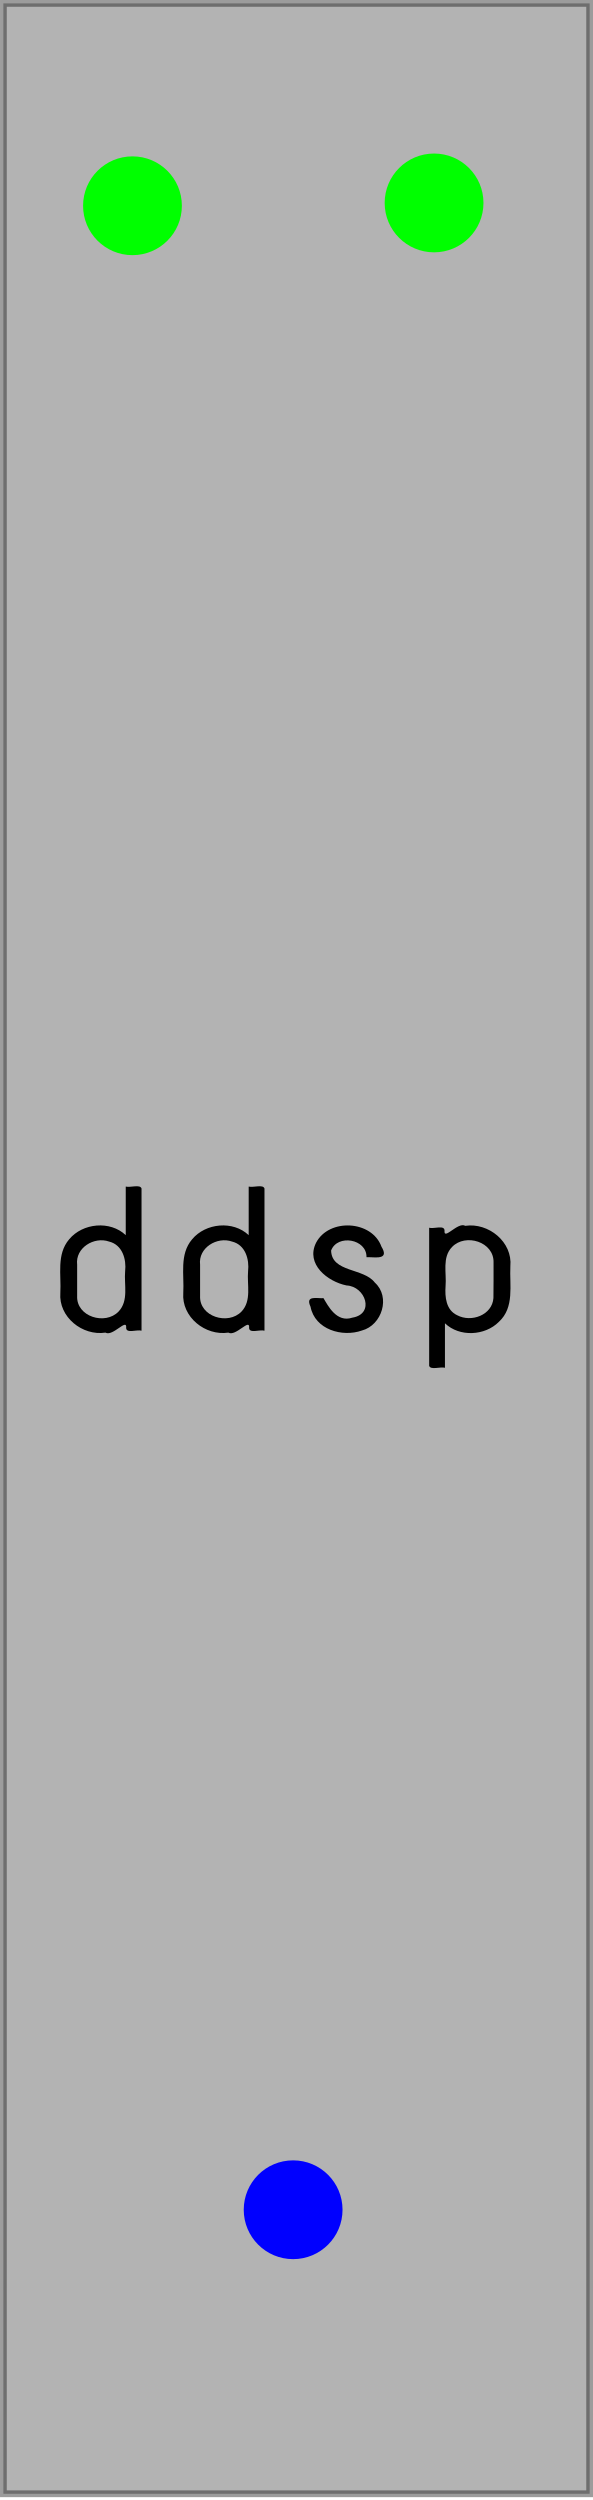
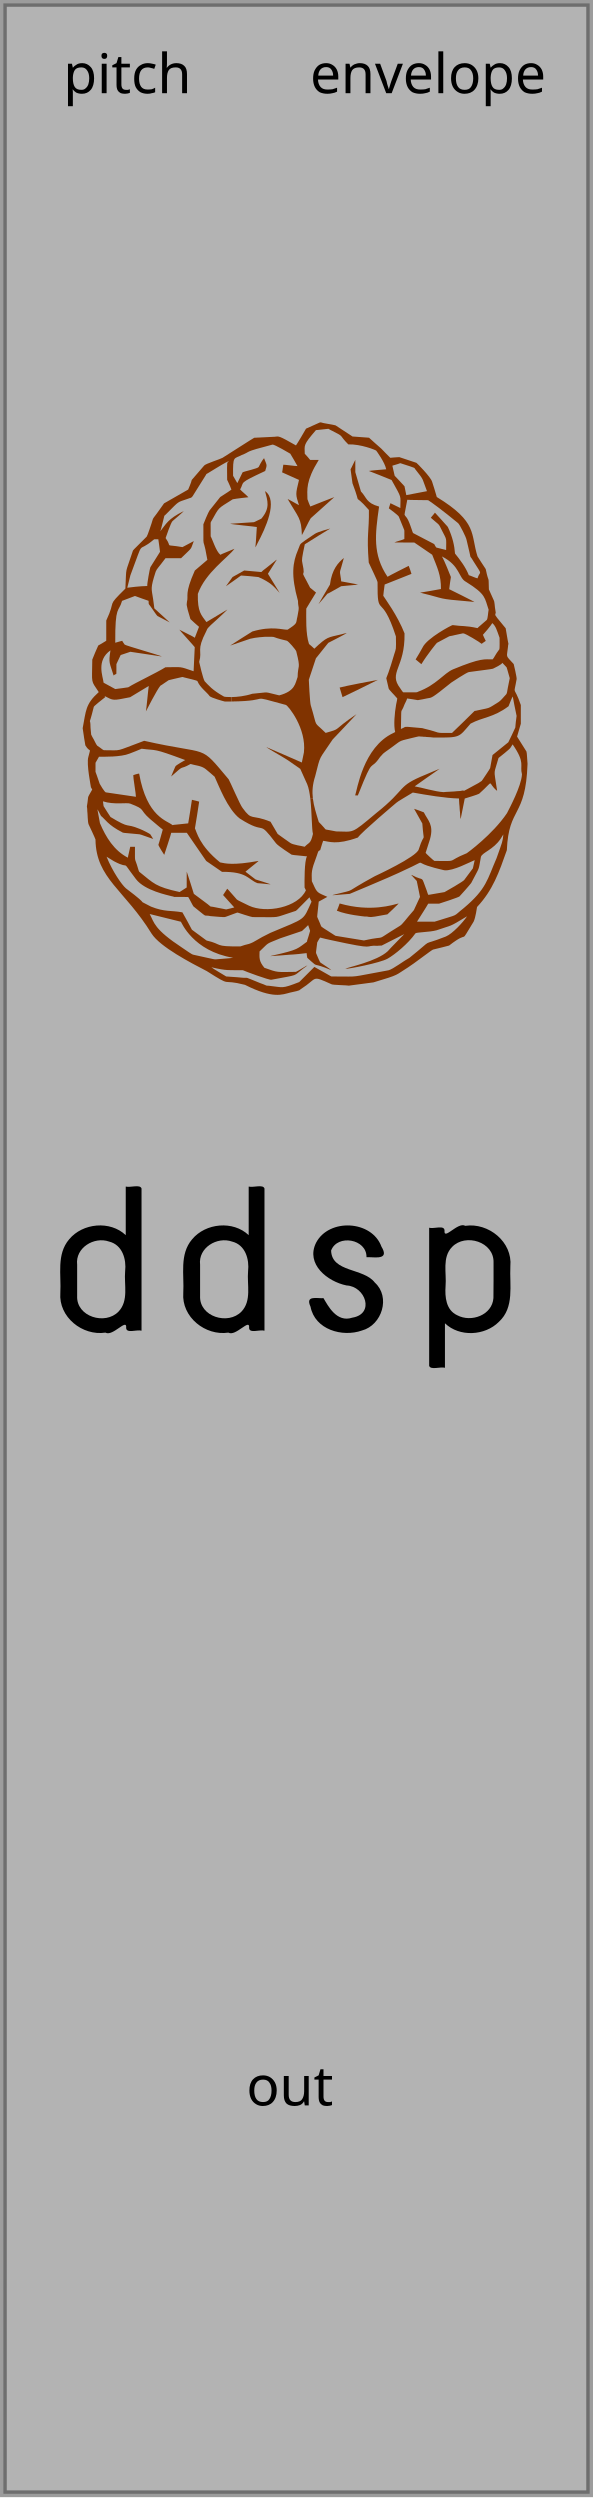
<svg xmlns="http://www.w3.org/2000/svg" width="30.48mm" height="128.5mm" viewBox="0 0 30.48 128.5" version="1.1" id="svg8">
  <defs id="defs2">
    <linearGradient id="b8b09e1c-faa9-4d01-91c8-df52100a3bde" x1="67.5" x2="67.5" y2="380" gradientUnits="userSpaceOnUse">
      <stop offset="0" stop-color="#ebebeb" id="stop2" />
      <stop offset="1" stop-color="#e1e1e1" id="stop4" />
    </linearGradient>
    <linearGradient id="b8b09e1c-faa9-4d01-91c8-df52100a3bde-3" x1="67.5" x2="67.5" y2="380" gradientUnits="userSpaceOnUse">
      <stop offset="0" stop-color="#ebebeb" id="stop2-2" />
      <stop offset="1" stop-color="#e1e1e1" id="stop4-1" />
    </linearGradient>
    <linearGradient id="b8b09e1c-faa9-4d01-91c8-df52100a3bde-5" x1="67.5" x2="67.5" y2="380" gradientUnits="userSpaceOnUse">
      <stop offset="0" stop-color="#ebebeb" id="stop2-3" />
      <stop offset="1" stop-color="#e1e1e1" id="stop4-16" />
    </linearGradient>
    <linearGradient id="b8b09e1c-faa9-4d01-91c8-df52100a3bde-6" x1="67.5" x2="67.5" y2="380" gradientUnits="userSpaceOnUse">
      <stop offset="0" stop-color="#ebebeb" id="stop2-4" />
      <stop offset="1" stop-color="#e1e1e1" id="stop4-7" />
    </linearGradient>
  </defs>
  <g id="layer2" transform="matrix(0.9958208,0,0,1.000006,-0.3290048,-0.5627446)" style="display:inline">
    <rect style="opacity:1;fill:#b3b3b3;stroke:#000000;stroke-width:0.348;stroke-opacity:0.39" id="rect174" width="30.26" height="128.005" x="0.505" y="0.737" />
    <g id="ba5d43d3-4b1f-4edf-a122-4eca169245ef" data-name="components" style="display:inline" transform="matrix(0.2645833,0,0,0.2645833,-2.578269,2.221235)">
      <g aria-label="ddsp" id="text2776" style="font-size:40px;line-height:1.25;font-family:DecimaMonoW01-Regular;-inkscape-font-specification:'DecimaMonoW01-Regular, Normal'">
        <path id="path70" d="m 38.603,252.242 c -0.91,-0.279 -2.996,0.618 -3,-0.568 0.203,-1.978 -2.627,1.78 -4.042,0.94 -4.475,0.683 -9.163,-3.019 -8.797,-7.711 0.204,-3.519 -0.79,-7.483 1.725,-10.419 2.638,-3.168 7.996,-3.679 11.035,-0.802 0,-3.147 0,-6.293 0,-9.44 0.91,0.243 2.799,-0.493 3.08,0.378 0,9.207 0,18.414 0,27.622 z m -12.56,-6.76 c -0.195,4.056 5.487,5.74 8.08,3.04 2.016,-2.109 1.053,-5.193 1.28,-7.809 0.278,-2.355 -0.534,-5.156 -3.13,-5.788 -2.908,-1.02 -6.622,1.201 -6.23,4.496 0,2.021 0,4.041 0,6.062 z" />
        <path id="path72" d="m 62.587,252.242 c -0.91,-0.279 -2.996,0.618 -3,-0.568 0.203,-1.978 -2.627,1.78 -4.042,0.94 -4.475,0.683 -9.163,-3.019 -8.797,-7.711 0.204,-3.519 -0.79,-7.483 1.725,-10.419 2.638,-3.168 7.996,-3.679 11.035,-0.802 0,-3.147 0,-6.293 0,-9.44 0.91,0.243 2.799,-0.493 3.08,0.378 0,9.207 0,18.414 0,27.622 z m -12.56,-6.76 c -0.195,4.056 5.487,5.74 8.08,3.04 2.016,-2.109 1.053,-5.193 1.28,-7.809 0.278,-2.355 -0.534,-5.156 -3.13,-5.788 -2.908,-1.02 -6.622,1.201 -6.23,4.496 0,2.021 0,4.041 0,6.062 z" />
        <path id="path74" d="m 82.491,237.962 c 0.074,-3.575 -5.692,-4.516 -6.902,-1.298 0.102,4.296 6.372,3.36 8.532,6.237 3.113,2.794 1.383,8.265 -2.51,9.3 -3.841,1.362 -9.188,-0.173 -10.04,-4.62 -1.06,-2.269 1.218,-1.572 2.528,-1.66 0.883,1.476 2.566,4.815 5.627,3.787 4.447,-0.728 2.549,-6.091 -1.135,-6.257 -3.7,-0.753 -8.008,-4.14 -5.94,-8.29 2.502,-4.797 10.886,-4.403 12.76,0.76 1.483,2.424 -0.806,2.106 -2.438,2.04 -0.161,0 -0.322,0 -0.482,0 z" />
        <path id="path76" d="m 94.716,232.242 c 0.91,0.279 2.996,-0.618 3,0.568 -0.203,1.978 2.627,-1.78 4.042,-0.94 4.515,-0.67 9.259,3.124 8.797,7.86 -0.179,3.679 0.84,7.984 -2.24,10.792 -2.716,2.728 -7.697,2.989 -10.52,0.28 0,2.88 0,5.76 0,8.64 -0.91,-0.243 -2.799,0.493 -3.08,-0.378 0,-8.941 0,-17.881 0,-26.822 z m 12.56,6.76 c 0.125,-4.03 -5.464,-5.735 -8.08,-3.04 -2.006,2.041 -1.058,5.065 -1.28,7.62 -0.148,2.121 0.081,4.661 2.292,5.667 2.7,1.432 6.814,-0.017 7.045,-3.355 0.051,-2.296 0.009,-4.595 0.022,-6.892 z" />
      </g>
    </g>
+     <text xml:space="preserve" style="font-size:2.828px;line-height:1.25;font-family:DecimaMonoW01-Regular;-inkscape-font-specification:'DecimaMonoW01-Regular, Normal';stroke-width:0.265" x="16.299" y="5.364" id="text102" transform="scale(1.002099,0.9979054)">
+       <tspan id="tspan100" x="16.299" y="5.364" style="font-size:2.828px;stroke-width:0.265">envelope</tspan>
+     </text>
+     <text xml:space="preserve" style="font-style:normal;font-variant:normal;font-weight:normal;font-stretch:normal;font-size:2.828px;line-height:1.25;font-family:DecimaMonoW01-Regular;-inkscape-font-specification:'DecimaMonoW01-Regular, Normal';font-variant-ligatures:normal;font-variant-caps:normal;font-variant-numeric:normal;font-variant-east-asian:normal;display:inline;stroke-width:0.265" x="3.596" y="5.364" id="text102-4" transform="scale(1.002099,0.9979054)">
+       <tspan id="tspan140" x="3.596" y="5.364">pitch</tspan>
+     </text>
+     <text xml:space="preserve" style="font-style:normal;font-variant:normal;font-weight:normal;font-stretch:normal;font-size:2.828px;line-height:1.25;font-family:DecimaMonoW01-Regular;-inkscape-font-specification:'DecimaMonoW01-Regular, Normal';font-variant-ligatures:normal;font-variant-caps:normal;font-variant-numeric:normal;font-variant-east-asian:normal;display:inline;stroke-width:0.265" x="13.021" y="109.009" id="text102-2" transform="scale(1.002099,0.9979054)">
+       <tspan id="tspan206" x="13.021" y="109.009">out</tspan>
+     </text>
+     <g id="XMLID_1_" transform="matrix(0.01847649,0,0,0.01839916,3.439927,20.78962)" style="fill:#803300">
+       <path d="m 969.478,296.833 c 0,0.01 0,0.03 -0.01,0.04 -0.15,-0.02 0.01,-0.04 0.01,-0.04 z" id="path268" style="fill:#803300" />
+       <path d="m 887.138,799.953 c -5.58,3.2 -95.63,47.27 -98.52,48.27 l -8.1,-26.79 c 13.08,-3.84 100.47,-20.65 106.62,-21.48 z" id="path270" style="fill:#803300" />
+       <path d="m 780.568,1424.613 c 87.23,24.81 148.16,3.89 164.84,-0.07 -0.35,1.25 -30.44,29.56 -31.39,30.43 -11.52,1.82 -22.94,4.25 -34.44,6.19 -20.22,3.5 -16.26,-0.9 -29.58,-0.18 -1,-0.22 -48.14,-4.36 -77.19,-16.08 3.18,-6.52 5.06,-13.57 7.76,-20.29 z" id="path272" style="fill:#803300" />
+       <path d="m 784.798,538.293 c -36.07,19.64 -29.68,17.46 -38.47,20.99 -1.59,2.38 -24.33,28.58 -24.8,28.96 1.48,-3.47 17.29,-29.18 31.95,-54.49 5.35,-42.38 22.69,-61.04 38.8,-74.34 -11.97,46.79 -12.57,29.93 -8.27,57.55 0.19,2.6 0.83,5.16 0.73,7.79 5.03,1.27 42.3,7.26 47.28,9.14 -3.95,0 -43.34,4.39 -47.22,4.4 z" id="path274" style="fill:#803300" />
+       <path d="m 663.148,791.873 c 0.56,-35.63 9.42,-19.58 -3.79,-71.55 -1.25,-4.52 -21.88,-28.65 -26.45,-29.77 -53.36,-12.42 -20.88,-10.71 -61.19,-10.92 0,0 -24.74,1.28 -41.07,5.46 -3.35,0.88 -56.04,19.13 -56.04,19.13 0.75,-1.01 60.92,-38.77 61.99,-39.43 56.05,-16.58 85.34,-3.94 98.66,-5.1 29.88,-19.62 22.14,-16.88 27.51,-37.3 6.6,-32.28 1.56,-21.31 1.43,-42.88 -20.23,-72.43 -14.88,-107.64 0.15,-142.89 6.94,-15.35 0.98,-13.32 20.44,-26.77 5.96,-4.12 14.31,-9.69 26.13,-17.65 9.23,-6.22 42.46,-14.98 43.48,-15.11 -2.83,1.55 -56.98,34.55 -71.24,44.12 -8.06,38.1 -8.88,44.06 -6.8,51.94 12.55,56.34 -13.93,1.19 21.67,69.33 1.4,1.44 15.71,12.95 16.51,13.5 -7.25,12.22 -27.31,44.11 -27.27,44.87 0.05,21.72 -2.06,70.27 7.66,98.88 1.29,1.17 12.83,10.55 14.86,13.15 36.85,-34.6 36.82,-30.85 75.13,-40.08 5.16,-1.13 10.17,-3.26 15.5,-3.42 -1.53,1.03 -41.71,22.65 -51.67,27.19 -0.24,0.41 -34.33,42.61 -34.5,43.12 0,0 -1.56,5.44 -19.82,59.97 -0.17,0.41 3.01,63.47 5.28,70.87 20.84,68.6 4.73,41.01 41.74,77.58 47.34,-13.77 13.42,-2.82 86.24,-52.42 -0.82,1.51 -65.76,69.67 -66.63,70.67 -40.52,61.16 -32.67,39.56 -48.97,103.04 -7.48,23.06 -8.68,42.84 -6.31,62.35 l -7.13,0.64 c -1.85,-16.25 -4.57,-31.01 -8.83,-41.08 -1.73,-4.21 -19.3,-42.75 -19.3,-42.76 -0.16,-0.08 -32.97,-23.02 -33.12,-23.12 -17.88,-11.93 -59.31,-34.6 -61.64,-37.69 2.5,0.77 96.83,42.03 99.14,43.05 l 5.82,-28.08 c 7.71,-67.53 -44.57,-131.44 -50.49,-132.81 -114.88,-31.13 -29.46,-11.13 -151.72,-9.55 l -0.14,-12.33 c 15.34,-0.24 37.01,-2.35 58.18,-9.29 53.71,-4.63 26.95,-6.46 75.2,4.51 44.81,-11.95 44.71,-33.62 51.4,-51.37 z" id="path276" style="fill:#803300" />
+       <path d="m 572.148,272.573 c 37.76,26.53 0.62,104.93 -21,145.59 -1.67,3.98 -3.53,7.89 -5.66,11.63 -0.57,-5.46 1.09,-10.78 1.1,-16.21 0.17,-0.59 2.6,-36.57 2.58,-40.63 -5.93,-1.42 -70.93,-7.29 -74.57,-9.16 0,0 7.18,-0.74 66.54,-4.34 7,-2.9 13.66,-6.81 20.64,-9.87 25.42,-30.17 17.4,-49.22 10.37,-77.01 z" id="path278" style="fill:#803300" />
+       <path d="m 504.998,508.443 c -6.64,5.08 -39.12,27.98 -42.09,29.94 3.75,-6.04 16,-21.5 18.44,-25.69 0,0 24.67,-13.65 32.61,-18.29 0.52,-0.06 38.11,3.31 39.11,3.53 14.7,0.96 4,2.55 19.97,-8.64 32.95,-25.99 28.65,-23.58 31.88,-25.11 -0.53,0.84 -24.16,38.48 -24.76,39.27 0.9,1.18 32,52.19 32,52.19 0.08,0.22 0.23,0.68 0.31,0.91 -17.33,-19.64 -25.41,-28.84 -58.69,-43.79 -2.19,-0.63 -46.4,-4.67 -48.78,-4.32 z" id="path280" style="fill:#803300" />
+       <path d="m 1141.308,778.183 c -6.71,1.35 -47.84,28.46 -48.84,29.29 -57.51,46.34 -54.11,41.75 -67.22,44.12 -1,0.21 -25.09,5.26 -26.32,5.01 -1,-0.19 -28.24,-4.86 -29.94,-4.71 -1.27,5.81 -4.81,10.71 -7.04,16.14 -12.27,33.65 -8.34,-3.72 -10.21,69.11 17.15,-7.4 6.34,-5.25 18.18,-6.03 60.64,5.52 33.62,2.35 48.47,5.58 48.46,11.34 23.01,12.16 76.04,11.5 1.61,-1.63 62.1,-59.76 62.96,-61.41 3.2,-0.05 6.21,-1.34 9.35,-1.83 35.79,-7.97 25.47,-2.83 57.43,-22.84 4.84,-2.52 16.04,-15.46 16.74,-16.46 10.05,-10.18 4.48,-3.35 14.82,-50.46 -5.85,-21.59 -8.78,-30.32 -8.78,-30.32 -0.15,-0.18 -11.14,-11.82 -11.88,-12.56 -1.38,4.53 -21.98,14.47 -25.06,15.87 -2.55,1.07 0.38,1.14 -68.7,10 z m -95.43,697.26 c 73.78,-23.56 47,-10.86 81.69,-38.2 63.64,-53.55 65.26,-79.42 91.38,-139.32 16.35,-46.46 17.16,-45.74 18.89,-66.29 -2.37,4.05 -4.96,7.95 -7.38,11.97 -20.84,31.26 -52.44,38.8 -55.35,51.18 -7.75,41.86 -1.24,22.6 -27,72.55 -4.3,6.04 -31.94,36.97 -32.94,37.68 -1.52,2.04 -55.16,19.94 -56.95,20.13 -10.11,0.06 -20.22,-0.05 -30.33,0.05 -1.64,4.14 -30.79,49.28 -31.27,50.28 16.42,-0.02 32.84,0.03 49.26,-0.03 z m -95.78,-1280.85 c -2.08,0.42 -4,1.34 -5.96,2.07 -5.46,1.67 -10.95,3.21 -16.37,4.95 1.57,7.78 6.34,27.5 6.45,28.11 0.88,1 25.3,26.52 27.47,29.33 1.76,8.24 3.32,16.54 5.05,24.79 0.22,-0.05 57.58,-10.98 57.74,-11.07 -14.19,-35.73 -6,-28.19 -32.57,-61.1 -4.7,-5.04 7.62,-1.15 -41.81,-17.08 z m 19.37,102.28 c -2.79,16.65 -7.76,38.7 -7.62,41.62 3.18,7.17 7.29,4.54 16.95,32.42 2.91,7.25 5.24,16.41 6.82,18.84 0,0.01 59.1,30.85 59.1,30.85 1.91,2.62 4.41,10.3 7.55,10.13 6.45,1.39 25.72,6.42 25.72,6.42 0.36,-37.04 2.35,-26.41 -11.92,-55.02 -10.35,-21.69 -7.31,-13.86 -30.83,-35.13 3.49,-5.02 8.18,-9.08 11.47,-14.26 2.93,2.83 34.99,38.78 35.93,39.78 13.67,28.54 18.75,53.69 20.17,74.49 14.16,17.58 29.61,37.65 38.58,60.53 4.83,1.13 18.39,7.6 24.24,8.82 7.08,-23.47 15.96,-4.62 -11.23,-47.53 -14.89,-26.28 -1.91,10.05 -19.31,-59.9 -1.46,-8.31 -19.01,-42.53 -23.47,-46.67 -21.33,-17.63 -40.07,-32.33 -54.45,-43.23 -16.31,-12.35 -27.02,-19.8 -29.56,-21.07 -51.08,-0.5 -57.52,-0.93 -58.14,-1.09 0.01,-0.01 0.01,-0.03 0.01,-0.04 0,0 -0.16,0.02 -0.01,0.04 z m -782.2,245.7 c 8.39,-1.27 34.68,-4.39 55.83,-4.89 -1.01,-5.31 7.52,-50.72 8.58,-52.33 8.72,-14.56 18.37,-28.54 27.06,-43.12 0.28,-1.1 -4.64,-33.2 -4.75,-35.12 -14.02,-0.02 -10.45,-0.35 -13.39,1.52 -49.3,41.55 -23.2,-10.37 -64.62,99.15 -3.02,11.57 -5.9,23.17 -8.71,34.79 z m 295.69,1033.68 c -112.23,-18.51 -144.41,-99.29 -145.91,-100.63 0,0 -87.12,-21.55 -87.13,-21.55 12.92,24.15 11.05,41.66 90.95,94.3 12.75,8.27 26.48,18.91 31.36,19.49 22.46,4.4 58.49,13.76 61.66,12.84 1,-0.28 46.8,-3.28 49.07,-4.45 z m -107.11,-893.83 c 0.22,-0.3 11.7,-30.35 11.83,-30.7 -3.03,-2.48 -22.56,-19.7 -24.04,-21.63 -14.16,-45.76 -9.66,-39.77 -9.73,-47.91 5.09,-18.81 -7.71,-20.91 22.04,-87.64 2.47,-2 35.02,-29.83 35.02,-29.83 0.27,-1.1 -0.49,-2.22 -0.61,-3.33 -7.99,-47.51 -9.99,-38.49 -10.44,-50.39 -0.23,-6.14 -0.05,-17.82 -0.07,-45.65 -0.05,-0.84 14.65,-35.81 17.12,-38.53 9.75,-12.68 19.76,-25.18 29.89,-37.56 16.79,-10.32 30.3,-20.09 31.3,-20.77 -4.4,-12.35 -11.39,-26.2 -11.88,-27.39 -0.61,-59.58 -0.66,-44.28 4.93,-52.44 -2.84,1.37 -5.61,2.88 -8.56,4 -8.91,4.48 -48.87,29.14 -49.94,29.79 -7.93,4.72 -1.47,-0.66 -9.22,10.59 -44.38,69.11 -29.49,53.81 -47.46,61.18 -30.49,10.73 -21.78,4.22 -57.74,40.23 -2.45,2.38 -4.72,4.96 -7.44,7.03 -4.37,15.51 -8.51,36.97 -11.41,43.36 16.13,-19.96 20.56,-34.24 65.89,-56.6 -1.85,2.77 -25.62,22.91 -31.59,28.08 -4.22,2.81 -19.11,46.52 -19.4,47.52 20.89,29.17 -8.21,15.68 47.11,25.23 0,0 29.68,-15.66 31.61,-16.81 -10.75,27.21 -1.06,14.02 -35.47,47.79 -14.53,0.14 -29.06,-0.02 -43.59,0.07 -21.02,28.3 -23.39,28.07 -27.37,37.52 -15.6,48.24 -11.47,46.81 -7.24,76.16 1.96,16 3.5,26.42 3.5,26.42 l 42.95,39.21 -34.25,-17.88 c -2.47,-1.94 -13.79,-18.87 -15.29,-21.11 -9.31,-14.45 -9.36,-8.23 -9.54,-21.34 -1,-0.33 -35.71,-12.3 -37.97,-13.54 -0.84,0.38 -31.3,12.05 -36.1,13.69 -9.4,33.72 -19.68,9.91 -19.02,117.01 4.86,-1.36 18.36,-5.48 19.55,-5.5 1.55,3.96 4.55,7.06 6.74,10.65 1.89,2.59 102.3,30.98 103.98,33.25 -0.77,-0.13 -88.06,-13.16 -88.06,-13.16 l -27.08,9.07 c -12.75,26.71 -11.75,25.31 -11.89,25.61 -0.16,8.85 0.01,17.71 -0.08,26.56 -2.31,2.14 -5.77,2.53 -7.76,5.08 -11.03,-36.51 -14.71,-33.51 -8.75,-70.36 -40.51,28.47 -21.02,72.96 -19.22,90.4 0.25,0.19 30.28,16.77 32.56,17.75 1.99,-0.33 35.36,-4.33 36.21,-4.92 21.67,-13.55 76.9,-39.19 104.1,-55.98 49.6,-0.45 37.49,-2.76 78.59,11.15 l 3.16,-67.3 c -1.11,-2.16 -42.21,-47.09 -42.98,-48.84 10.17,5.77 39.82,19.32 43.11,22.71 z m 389.9,717.36 c 68.07,-17.07 19.3,-0.36 112.62,-51.17 1,-0.56 118,-54.2 123.18,-75.39 17.93,-56.28 14.83,-6.33 9.93,-72.14 -0.16,-0.28 -21.37,-38.34 -22.94,-40.97 9.24,2.8 18.15,6.57 27.2,9.92 11.02,22.87 28.55,33.82 17.24,74.68 -8.51,27.29 -12.27,38.52 -12.27,38.52 0.5,1.36 23.18,22.6 24.68,22.55 71.93,0.19 28.82,3.33 90.27,-21.57 1,-0.44 72.08,-52.02 112.35,-111.91 6.94,-13.61 40.11,-75.44 41.88,-108.39 -7.04,-26.35 10.57,-30.73 -26.13,-83.78 -2.06,2.88 -3.86,5.95 -5.7,8.98 -1.7,4.28 -31.73,27.17 -33.68,29.02 -13.37,49.03 -13.54,27.05 -5.2,83.34 0.35,2.86 1.18,5.66 1.23,8.56 -30.43,-24.91 -3.78,-33.22 -50.23,7.99 -2.14,1.87 -39.18,13.21 -40.18,13.41 0.03,0.93 -11.27,56.35 -11.42,57.27 -1.62,-2.85 -1.42,-20.39 -2.48,-24.27 0.1,-3.58 -0.83,-7.06 -0.64,-10.65 -0.34,-1.53 -1.19,-10.71 -1.58,-22.45 -37.74,-0.72 -91.9,-9.98 -128.9,-16.64 -15.16,9.27 -44.2,26.07 -45.99,28.52 -1.01,0.87 -97.46,82.06 -107.4,97.1 -60.95,22.09 -81.98,10.72 -97.12,9.22 -1.28,2.48 -4.58,13.99 -8.28,26.06 -6,2.91 -4.6,1.23 -9.4,15.29 -16.85,44.33 -14.32,46.21 -13.92,71.57 13.59,29.5 12.69,30.25 33.16,39.19 2.93,1.28 6.29,2.72 10.19,4.44 -7.89,4.68 -16.11,8.76 -24.1,13.27 -3.85,41.83 -5.27,41.39 -3.66,44.21 14.52,31.81 6.62,22 17.42,30.22 35.06,21.9 31.79,21.11 34.31,21.37 0,0 76.94,12.61 78.16,12.74 74.35,-16.56 20.75,7.76 99.83,-40.41 8.22,-4.55 16.48,-18.01 39.73,-44.32 5.78,-11.84 17.12,-36.87 17.12,-36.87 -0.05,-0.15 -9.08,-44.62 -9.08,-44.62 l -15.48,-16.88 c 0.77,0.08 1.57,0.19 2.28,0.61 37.39,20.27 22.88,-4.27 41.41,44.22 1.39,3.66 2.08,7.62 4.2,10.97 0.33,-0.02 42.13,-7.43 45.16,-7.75 3.76,-1.76 52.96,-30.16 54.99,-33.87 0.29,-0.53 23.9,-32.13 24.24,-32.54 0,0 2.57,-12.9 5.07,-22.94 -12.33,4.74 -60.83,31.32 -84.94,28.3 -4.92,-1.27 -46.75,-10.09 -63.73,-19.76 -7.17,-2.97 4.37,-3.79 -63.8,27.15 -8.34,3.79 -17.88,8.05 -28.79,12.84 -19.78,8.97 -101.88,43.25 -107.87,45.74 -0.81,0.01 -38.44,2.89 -40.05,3.27 -2.78,-0.25 -5.46,0.69 -8.22,0.54 1.51,-1.22 3.55,-1.23 5.33,-1.79 z m -76.33,-106.77 c -15.07,-2.02 -37.55,-3.2 -42.99,-4.71 -1,-0.63 -37.56,-24.08 -43.63,-31.82 -54.07,-71.19 -23.15,-19.17 -101.46,-69.3 -34.62,-26.86 -58.55,-92.35 -70.07,-116.74 -0.32,-0.77 -23.91,-20.39 -24.56,-20.92 -12.29,-10.37 -31.28,-10.62 -42.66,-14.62 -34.32,19.37 -12.33,-2.76 -54.25,35.01 0.07,-0.25 9.26,-22.82 11.67,-27.7 1.39,-4.32 25.9,-16.78 27.64,-18.26 -93.01,-34.65 -76.97,-25.66 -121.66,-31.63 -11.03,5.03 -22.57,9.01 -33.83,13.58 -24.33,10.12 -73.22,8.68 -85.39,8.73 -2.8,5.04 -5.65,10.06 -8.58,15.03 -1.19,0.99 -1.47,-0.15 -1.11,27.21 0,0 6.33,17.06 11.66,33.3 0.29,1 13.94,23.99 17.19,24.05 11.92,1.66 71.96,10.37 84.03,12.34 0.49,-4.92 -7.96,-54.33 -7.4,-60.42 0.63,-0.54 12.86,-4.29 16.37,-4.46 21.64,122.55 78.35,130.96 93.27,144.06 4.7,-1.47 8.45,-0.66 43.79,-4.94 2.25,-11.5 9.06,-56.74 10.42,-65.82 2.49,0.28 19.2,4.79 20.21,5.06 0.07,1.88 -11.48,73.72 -11.81,74.72 4.72,8.95 11.43,47.71 70.37,95.14 14.74,2.86 35.39,8.91 106.95,-4.15 -0.06,0.23 -0.19,0.69 -0.25,0.91 -12.28,9.35 -23.74,19.71 -35.95,29.13 4.35,3.71 23.31,17.69 28.29,21.7 6.14,1.59 40.22,12.69 42.28,13.55 -3.12,0.37 -6.15,-0.73 -9.28,-0.56 -0.23,-0.06 -25.31,-2.72 -27.8,-2.66 -27.17,-10.63 -27.69,-32.22 -99.01,-31.56 -1.68,-0.86 -42.55,-29.28 -44.07,-30.39 -1.84,-3.33 -53.32,-76.59 -54.18,-78.73 -14.52,-0.07 -29.05,-0.03 -43.58,-0.02 -0.42,4.19 -16.6,52.12 -19.54,61.66 -1,-1 -16.83,-26.09 -16.24,-28.26 0.56,-1.7 1.85,-5.93 3.4,-11.16 3.18,-10.71 7.44,-25.57 8.78,-31.27 0,0 -10.75,-8.05 -35.79,-29.65 -32.03,-28.23 -10.04,-25.45 -55.18,-42.78 -10.32,-3.75 -44.93,3.84 -76.12,-6.41 0.01,4.52 1.58,8.85 1.72,13.35 0.96,2.04 18.21,28.87 19.38,30.42 57.65,34.98 38.93,15.68 81.38,33.16 9.53,3.63 29.06,13.92 29.77,15.2 l 8.1,12.98 c -5.69,-1.57 -36.21,-13.29 -38.09,-12.98 -51.91,-4.97 -44.88,-3.52 -49.08,-6.03 -39.41,-19.98 -47.82,-37.26 -58.61,-45.23 -1.54,-2.59 -7.95,-16.08 -10.12,-18.49 0.32,1.59 7.12,37.62 7.1,38.62 16.81,39.92 39.66,76.45 78.01,96.45 0.06,-3.46 5.23,-21.82 6.59,-30.51 4.42,-0.02 8.84,-0.03 13.25,0.01 0.15,50.19 -1.78,24.57 8.79,61.34 0.94,2.76 1.42,5.76 2.93,8.29 41.65,33.26 44.84,41.75 112.95,56.78 0.62,-0.45 19.81,-12.66 19.81,-12.66 0.17,-14.8 -0.03,-29.61 0.1,-44.4 1.72,3.56 19.8,62.05 19.88,62.18 8.34,6.69 42.45,30.87 46.62,35.37 5.01,0.01 22.24,4.34 43.72,8.12 7.65,-1.37 15.09,-3.72 22.65,-5.56 0,0 -31.29,-34.61 -31.3,-34.61 0.01,0 11.58,-17.64 11.58,-17.64 4.21,3.64 17.74,20.17 26.89,30.12 1.68,2.22 23.41,11.81 34.05,17.34 46.79,21.99 136.83,5.4 158.85,-43.14 -1.24,-2.54 -2.69,-5 -3.74,-7.62 -0.13,-13.54 -0.99,-75.52 6.89,-87.1 z m 6.8,114.41 c -40.68,41.27 -35.82,37.3 -42.55,39.25 -63.43,20.13 -31.18,15.85 -116.27,15.96 -3.77,-0.07 -38.94,-11.62 -41.53,-12.53 -1.35,-0.72 -2.34,0.58 -30.88,10.77 -8.37,3.58 -13.82,0.76 -19.64,1.19 -1.17,-0.28 -24.59,-2.21 -25.69,-2.15 -18.95,-4.24 -7.9,5.16 -31.41,-14.06 -3.1,-2.75 -15.85,-12.58 -16.25,-13.18 -1.84,-2.19 -11.82,-22.46 -14.56,-26.23 -62.79,-0.36 -28.44,0.75 -46.02,-2.06 -10.91,-3.12 -75.33,-15.59 -99.9,-47.82 -47.23,-62.27 -9.64,-22.57 -61.4,-49.92 -6.9,-4.25 -13.78,-8.54 -20.74,-12.69 17.11,42.07 42.46,78.39 54.17,88.45 78.68,59.39 19.23,24.02 69.99,50.97 38.57,15.46 55.26,10.06 87.76,16 5.62,9.34 26.14,47.51 26.51,48.52 0.08,0.31 40.71,30.09 40.96,30.21 46.32,10.59 18.65,17.32 94.82,16.34 7.66,-3.04 15.7,-4.89 23.67,-6.89 18.34,-6.18 20.91,-12.34 59.62,-30.81 102.27,-43.11 90.13,-32.65 115.11,-87.15 0,0 -4.58,-8.46 -5.77,-12.17 z m -37.73,-1262.45 c 2.71,-3.12 24.42,-40.11 28.15,-46.85 0,0 33.75,-15.01 39.09,-17.52 h 2.3 c 5.53,2.44 32.07,5.77 40.86,8.26 l 47.61,31.2 c 0.09,0.02 43.34,3.28 46.13,3.38 1.53,1.85 32.48,29 34.35,30.61 4.18,4.29 19.7,20.53 25.01,25.49 0.56,0.12 23.14,-2.25 25.19,-1.86 0.2,0.1 47.62,15.84 47.83,15.91 1.01,0.38 40.15,39.54 43.88,53 1.23,3.62 12.03,37.68 13.04,42.52 115.14,70.29 93.94,103.16 113.7,165.77 0.64,1 19.81,31.33 22.96,35.48 9.45,45.79 7.61,11.54 8.85,56.87 0,-0.04 0.4,0.56 12.61,28.12 4.54,8.38 2.32,13.89 6.54,36.77 -1.3,8.6 -6.38,2.35 17.05,30.64 3.73,4.17 6.86,8.86 10.69,12.94 10.6,66.09 7.7,31.33 6.34,53.04 -3.03,30.11 -8.02,20.65 16.11,47.04 0.39,1 9.13,38.6 8.18,41.99 -8.81,51.31 -8.75,12.7 11.71,72.46 0.17,1.85 0.14,43.31 0.01,52.2 l -10.5,35.98 c 0.23,0.51 26.15,41.64 26.22,41.7 1.57,2.8 2.38,32 3.03,34.39 -5.22,152.5 -52.58,117.63 -57.82,241.19 -21.89,62.18 -39.1,111.8 -83.26,158.8 -0.14,1.01 -4.08,29.7 -9.47,40.74 -44.8,72.37 -5.64,18.1 -68.58,66.92 0,0 -32.52,8.57 -44.88,11.26 -3.54,0.72 -54.93,40.61 -69.71,49.66 -37.21,22.9 -20.87,19.35 -96.69,41.95 -20.63,2.92 -66.47,9.06 -68.82,9.13 -4.72,-1.19 -44.59,-1.64 -48.13,-3.79 -58.87,-26.28 -36.85,-17.74 -85.88,13.4 -5.75,3.27 3.18,2.81 -29.87,9.75 -21.95,5.5 -47.3,18.25 -126.17,-21.57 -71.21,-18.39 -32.04,9.08 -106.69,-38.35 -44.68,-23.02 -130.59,-67.75 -154.29,-104.77 -75.01,-122.23 -155.47,-153.88 -156.71,-262.92 -0.06,-1.79 -18.49,-40.98 -19.05,-41.98 -3,-5.8 -2.85,-33.09 -3.85,-36.83 0.06,-4.65 -0.43,-9.26 -1.13,-13.85 5.96,-33.06 -1.98,-17.44 14.91,-46.9 -1.31,-2.01 -2.58,-4.09 -3.58,-6.25 0.01,-2.05 -13.06,-65.25 -7.28,-84.63 7.55,-30.88 5.72,-9.12 -8.32,-32.48 -0.42,-1.77 -5.92,-34.92 -7.48,-48.04 9.6,-49.32 7.01,-66.67 44.87,-100.87 -22.83,-34.88 -18.72,-20.21 -18.06,-90.71 2.04,-5.32 14,-34.64 16.73,-39.49 0,0 16.47,-9.08 22.27,-13.2 0.03,-18.84 -0.1,-37.68 0.05,-56.5 29.35,-62.32 -1.71,-34.61 53.44,-89.18 3.39,-67.62 -1.77,-35.71 20.55,-104.51 1.16,-3.51 -2.75,0.99 39.03,-40.74 2.28,-2.71 13.25,-36.27 13.58,-37.27 7.08,-22.22 -2.1,-2.16 34.84,-55.59 0.61,-0.49 67,-38.37 67.4,-38.57 0.39,-1.21 8.59,-19.17 10.01,-26.91 0.93,-0.87 32.81,-37.92 34.99,-40.51 5.1,-5.23 45.14,-17.79 50.98,-21.28 84.77,-54.39 88.6,-56.01 88.6,-56.01 1.73,-0.31 54.69,-2.37 56.55,-2.78 12.76,-1.24 9.77,-4.55 59.98,24.15 z m 8.42,166.96 c -9.58,-30.88 -10.04,-28.96 0.07,-70.55 -15.57,-7.39 -31.64,-13.74 -47.2,-21.17 1.79,-7 1.88,-14.27 3.38,-21.31 4.68,-0.31 34.44,4.18 39.53,3.74 -1.55,-3.34 -19.36,-33.66 -20.08,-34.57 -1,-0.66 -44.93,-26.53 -49.54,-25.4 -85.54,22.11 -57.47,18.17 -85.99,29.1 -22.15,12.12 -24.96,0.3 -24.22,58.07 0.35,0.7 10.72,18.35 11.42,19.83 0.18,0.01 0.55,0.05 0.73,0.07 0.23,-0.35 13,-26.31 14.42,-29.61 6.18,-3.21 42.61,-10.46 44.95,-14.98 0.47,-1 8.19,-17.07 14.96,-24.56 8.38,21.55 8.85,17.25 3.25,35.79 -77.24,36.05 -57.28,29.12 -70.03,51.65 5.05,5.65 17.1,15.22 23.16,21.73 0,0 -33.82,3.59 -43.72,5.69 -44.08,28.17 -36.01,19.24 -60.25,61.84 -1.84,3.34 -1.94,-2.74 -1.51,41.69 5.07,8.39 14.82,41.85 27.17,51.58 7.72,-4.2 6.01,-2.65 39.32,-16.82 -18.84,25.25 -81.51,66.79 -102.32,126.01 -1.17,51.08 9.89,58.98 23.95,78.72 l 58.56,-35.03 c -0.16,0.99 -28.08,26.98 -28.89,27.56 -31.14,27.66 -25.89,24.84 -29.97,32.67 -29.12,56.14 -10.25,52.69 -19.93,86.04 0.05,1 10.96,48.34 15.35,54.13 10.47,10.85 20.57,24.29 53.7,42.64 0.59,0.7 8.84,1.73 21.19,1.54 l 0.14,12.33 c -5.76,0.08 -11.99,0.11 -18.71,0.1 -2.32,-0.28 -38.67,-10.47 -42.59,-15.2 -6.72,-10.04 -26.29,-23.5 -33.58,-40.83 -0.93,-1.96 2.44,-1.68 -36.56,-11.07 -2.73,-0.56 -5.53,-2.25 -8.32,-0.94 -7.08,1.92 -32.93,7.23 -35.95,8.47 -8.13,4.97 -19.27,13.69 -22.82,15.17 -9.12,9.84 -40.58,71.85 -40.69,71.95 1.64,-7.35 6.53,-62.95 8,-71.08 -0.01,0 -52.16,31.54 -52.17,31.54 -49.51,9.75 -45.46,9.91 -71.59,-3.59 0.64,1.14 1.41,2.2 2.27,3.17 -36,28.45 -31.62,25.91 -32.87,30.4 -15.76,63.2 -8.63,16.1 -8.27,55.83 0.02,0.06 1.29,15.85 1.74,18.58 2.11,4.55 4.46,8.99 7.06,13.28 2.3,4.07 7.48,15.8 10.29,18.08 8.75,5.15 16.03,12.45 18.29,12.22 54.22,-0.07 25.62,5.71 112.45,-26.26 188.62,42.81 150.54,5.92 236.02,107.59 3,4.23 32.6,73.3 38.84,80 27.4,37.87 22.82,15.8 78.12,38.55 0.7,0.84 18.53,31.52 19.95,34.12 0.53,0.77 34.38,24.42 35.05,24.9 7.24,5.57 32.54,8.52 40.36,10.82 12.76,-13.39 16.31,-7 23.14,-35.81 -3.45,-12.62 -2.94,-59.46 -7.32,-97.95 l 7.13,-0.64 c 2.53,20.8 9.11,41.3 16.49,65.17 0.84,1 13.27,13.57 15.21,16.4 6.24,6.96 -2.32,2.76 33.35,9.99 50.78,0.49 40.21,9.02 110.75,-50.26 89.44,-70.96 55.87,-74.48 138.99,-108.3 10.45,-4.29 38.06,-16.45 39.42,-16.47 -6.66,4.81 -69.65,48.34 -69.89,49.15 17.13,2.52 57.49,15.09 80.91,16.12 2.81,-0.75 32.79,-1.63 35.96,-2.51 3.57,0.08 7.04,-0.78 10.61,-0.68 24.16,-6.04 -13.48,12.39 50.68,-22.1 15.05,-9.91 6.29,-3.62 11.54,-9.33 0.68,-1.01 20.94,-30.8 21.13,-32.41 0.02,-0.13 6.69,-36.45 6.69,-36.58 0,0 44.12,-35.71 44.13,-35.71 0.24,-0.34 19.27,-39.42 19.47,-41 -0.05,-3.72 2.89,-28.03 3.65,-32.56 -2.21,-9.35 -10.2,-50.47 -10.71,-54.25 -1.17,0.09 -11.39,26.14 -11.8,27.25 -43.22,32.23 -70.81,29.7 -106.16,48.55 -34.1,39.02 -26.64,39.22 -102.97,38.84 -0.92,-0.22 -17.89,-1.75 -20.34,-1.6 -3.72,-0.95 -7.59,-0.06 -11.29,-0.97 -16.75,0.33 3.16,-3.84 -32.28,4.53 -36.38,8.42 -27.35,7.11 -55.78,27.18 -30.6,21.59 -17.88,13.15 -30.02,25.12 -29.8,43.52 -16.54,-7.42 -59.97,102.22 -0.76,1.68 -1.79,3.28 -1.9,5.18 -2.61,0.03 -5.21,0.02 -7.81,0.02 5.47,-14.38 21.85,-134.78 106.63,-174.31 1.75,-0.91 3.64,-1.63 5.15,-2.95 -4.56,-18.24 -1.72,-51.36 2.66,-76.5 4.83,-22.57 3.42,-15.69 0.21,-20.46 -2.38,-3.57 -21.31,-21.82 -21.13,-24.92 -0.46,-2.41 -6.54,-28.28 -6.56,-28.36 0,0 8.45,-19.14 22.35,-67.33 5.05,-16.46 5.29,-9.37 4.56,-49.34 -41.73,-128.6 -51.95,-45.06 -51.29,-151.06 0.39,-3.63 -17,-38.07 -24.58,-55.19 -6.34,-80.43 1.26,-85.73 0.43,-146.97 -50.35,-57.39 -16.99,1.26 -45.89,-74.64 -0.06,-1.53 -5.21,-38.27 -5.35,-39.06 3.58,-5.72 10.38,-21.54 13.24,-26.36 0.12,11.48 -0.02,22.97 0.07,34.45 l 15.68,53.87 c 16.31,16.72 13.95,32.17 50.69,42.19 -0.14,1 -0.28,1.99 -0.42,2.99 -10.41,73.99 -18.1,130.69 24.02,193.23 2.82,-2.19 55.9,-29.13 59.16,-30.59 0.42,0.84 7.83,21.08 7.71,22.38 -0.37,0.02 -74.4,29.64 -74.86,29.76 -1.29,6.38 -3.89,31.44 -3.89,31.44 4.16,7.35 39.41,53.95 59.36,105 1.81,97.39 -46.21,108.64 -12.07,153.36 2.19,2.83 7.25,11.62 8.97,11.39 46.88,0.15 34.95,0.38 41.41,-1.9 51.25,-19.18 70.64,-50.74 97.19,-62.31 79.88,-32.97 87.69,-27.7 110.65,-27.88 5.12,-5.52 6.34,-11.8 18.88,-28.33 0.94,-1.23 0.48,-31.01 0.46,-32.02 -7.86,-21.91 -10.4,-32.28 -20.28,-41.01 -0.05,0.05 -4.28,8.3 -26.29,32.81 2.75,5.63 5.02,11.48 8.01,17 -4.09,2.32 -7.58,5.51 -11.47,8.11 -3.76,-3.66 -46.97,-30.33 -52.06,-29.3 -0.14,0.03 -36.88,8.05 -38.39,8.23 -2.63,1.19 -33.52,17.76 -34.59,18.4 -1,0.7 -26.75,32.31 -43.37,59.55 -0.58,-0.28 -15.72,-12.93 -16.04,-13.31 6.95,-10.8 13.01,-22.13 19.37,-33.28 12.21,-26.31 81.52,-62.81 84.02,-62.62 28.4,4.13 34.24,0.73 69.44,8.44 6.47,-5.85 -8.58,6.86 25.94,-22.82 3.26,-4.79 3.47,-21.23 5.2,-28.39 -11.48,-32.92 -6.26,-42.67 -62.91,-77.83 -21.9,-11 -15.71,-44.79 -67.66,-71.23 7.1,11.45 23.25,52.93 25.12,57.53 -0.25,1.55 -4.87,32.34 -4.71,34.02 1,0.49 70.67,34.78 70.74,36.12 -2.86,-0.57 -5.69,-1.3 -8.62,-1.23 -2.56,-0.69 -5.22,-0.2 -7.77,-0.76 -88.44,-7.33 -65.18,-7.26 -127.49,-22.38 -2.8,-0.68 -5.51,-1.72 -8.38,-2.07 0.17,-0.09 52.39,-8.54 58.47,-10.17 0.3,-39.49 -10.17,-59.23 -24.48,-95.77 -3.41,-1.97 -46.85,-32.34 -50,-34.12 -18.6,-0.14 -37.2,0.07 -55.79,-0.1 5.85,-3 20.81,-6.18 28.02,-9.73 0.29,-25.41 0.01,-24.74 -0.65,-25.93 -1.62,-4.55 -14.54,-35.98 -14.83,-36.55 -2.14,-4.4 -26.9,-22.54 -27.9,-23.18 0.22,-1.16 3.79,-12.51 4.5,-14.37 0,0 27.66,13.5 27.67,13.5 0.03,-37.31 5.64,-23.96 -24.51,-78.29 -2.84,-1.54 -62.42,-24.97 -63.42,-25.27 1.53,-0.82 46.63,-4.67 48.41,-4.62 -3.41,-18.95 -26.92,-51.02 -27.79,-52.02 -1.52,-1.93 -43.29,-18.67 -78.08,-17.61 -27.92,-27.86 -9.25,-19.97 -44.45,-37.56 -3.72,-1.94 -7.63,-3.54 -11.06,-5.98 -9.66,0.67 -19.35,2.48 -29.04,3.17 -1.9,0.56 -3.93,0.05 -5.82,0.49 -36.28,42.28 -31.72,41.26 -31.28,66.02 2.75,2.45 14.66,16.5 15.09,17.27 8,0.08 15.99,0 23.99,0.03 -36.99,59.86 -31.9,82.95 -31.57,109.63 2.54,6.89 4.94,13.85 8.04,20.52 12.77,-5.35 64.69,-25.38 67.03,-26.28 l -65.88,59.02 c -3.66,4.41 -22.93,45.37 -24.73,47.13 -1.49,-48.18 -8.96,-47.78 -39.8,-100.98 1.54,0.74 11.41,5.89 31.68,17.38 z m -73.08,1257.96 c 73.93,-16.39 68.36,-19.42 95.46,-38.45 0.56,-5.72 2.32,-6.91 8.71,-30.28 -1.67,-5.43 -3.46,-10.85 -5.42,-16.18 -3.62,3.35 -12.63,12.89 -17.29,16.51 -0.38,0.07 -59.27,19.85 -60.47,20.34 -43.77,18.13 -29,9.57 -58.08,36.79 -0.36,18.42 -1.85,27 13.54,45.66 39.48,14.19 33.58,11.85 88.02,11.37 5.61,-2.1 29.29,-17.55 32.38,-18.27 -2.92,3.14 -6.78,5.23 -10.21,7.77 -32.75,24.7 -9.91,17.19 -90.6,32.51 -4.54,2.03 -73.96,-23.68 -79.84,-26.71 -39.36,-0.49 -43.31,2.35 -87.87,-8.15 6.73,5.4 32.67,19.99 41.49,25.71 1,0.08 30.08,2.31 31.47,2.21 3.37,0.85 6.87,0.13 10.23,0.97 27.23,2.79 0.1,-5.8 53.95,15.65 5.35,2.15 11.01,3.61 16.11,6.37 2.25,1.14 4.89,0.1 7.28,0.75 41.74,4.42 34.32,9.31 84.89,-10.28 14.16,-14.04 28.25,-28.16 42.32,-42.31 1.82,1.17 18.76,10.51 19.77,11.06 36.2,20.06 22.76,14.64 34.16,15.62 79.21,0 36.14,3.77 153.4,-17.35 12.99,-3.46 42.64,-26.39 58.33,-34.8 76.39,-61.18 23.79,-28.73 101.62,-59.49 18.79,-7.76 48.5,-40.17 59.29,-56.51 -54.33,32.83 -38.43,22.78 -85.28,39.09 -19.98,5.61 -56.79,5.02 -59.14,8.84 -20,28.37 -57.43,59.16 -77.39,70.35 -20.71,11.93 -110.85,29.47 -118.4,28.41 6.75,-4.27 87.91,-20.28 118.91,-49.33 4.07,-5.34 41.83,-43.23 45.8,-47.55 -2.16,1.38 -61.19,31.08 -63,31.97 -3.48,0.59 -7.1,-0.3 -10.55,0.66 -44,-2.4 4.06,13.6 -130.33,-15.69 -10.38,-2.41 -20.87,-4.41 -31.12,-7.32 -0.65,1 -7.73,12.19 -8.06,13.55 -3.31,26.86 -4.14,28.61 -2.65,31.34 11.5,27.21 10.58,24.52 14.41,26.81 1.91,1.25 26.41,17.36 27.9,19.47 -53.27,-22.53 -37.17,-7.33 -56.63,-24.85 -2.78,-2.5 -6.28,-5.67 -10.82,-9.71 -0.96,-4.34 -1.36,-8.78 -1.82,-13.18 -3.88,0.92 -41.98,4.6 -45.98,4.31 -1.35,0.29 -53.59,4.35 -55.36,4.16 2.12,-1.12 4.61,-1.11 6.87,-1.84 z" id="path282" style="fill:#803300" />
+     </g>
  </g>
-   <g id="layer3" style="display:inline">
-     <circle style="fill:#00ff00" id="path1274" cx="6.809" cy="10.576" r="2.539" />
-     <circle style="fill:#00ff00" id="path1274-4" cx="22.311" cy="10.431" r="2.539" />
-     <circle style="fill:#0000ff" id="path1274-0" cx="15.067" cy="113.581" r="2.539" />
+   <g id="layer3" style="display:none">
+     <circle style="fill:#00ff00" id="path1274" cx="7.489" cy="10.576" r="2.539" />
+     <circle style="fill:#00ff00" id="path1274-4" cx="22.706" cy="10.431" r="2.539" />
+     <circle style="fill:#0000ff" id="path1274-0" cx="15.24" cy="113.581" r="2.539" />
  </g>
</svg>
